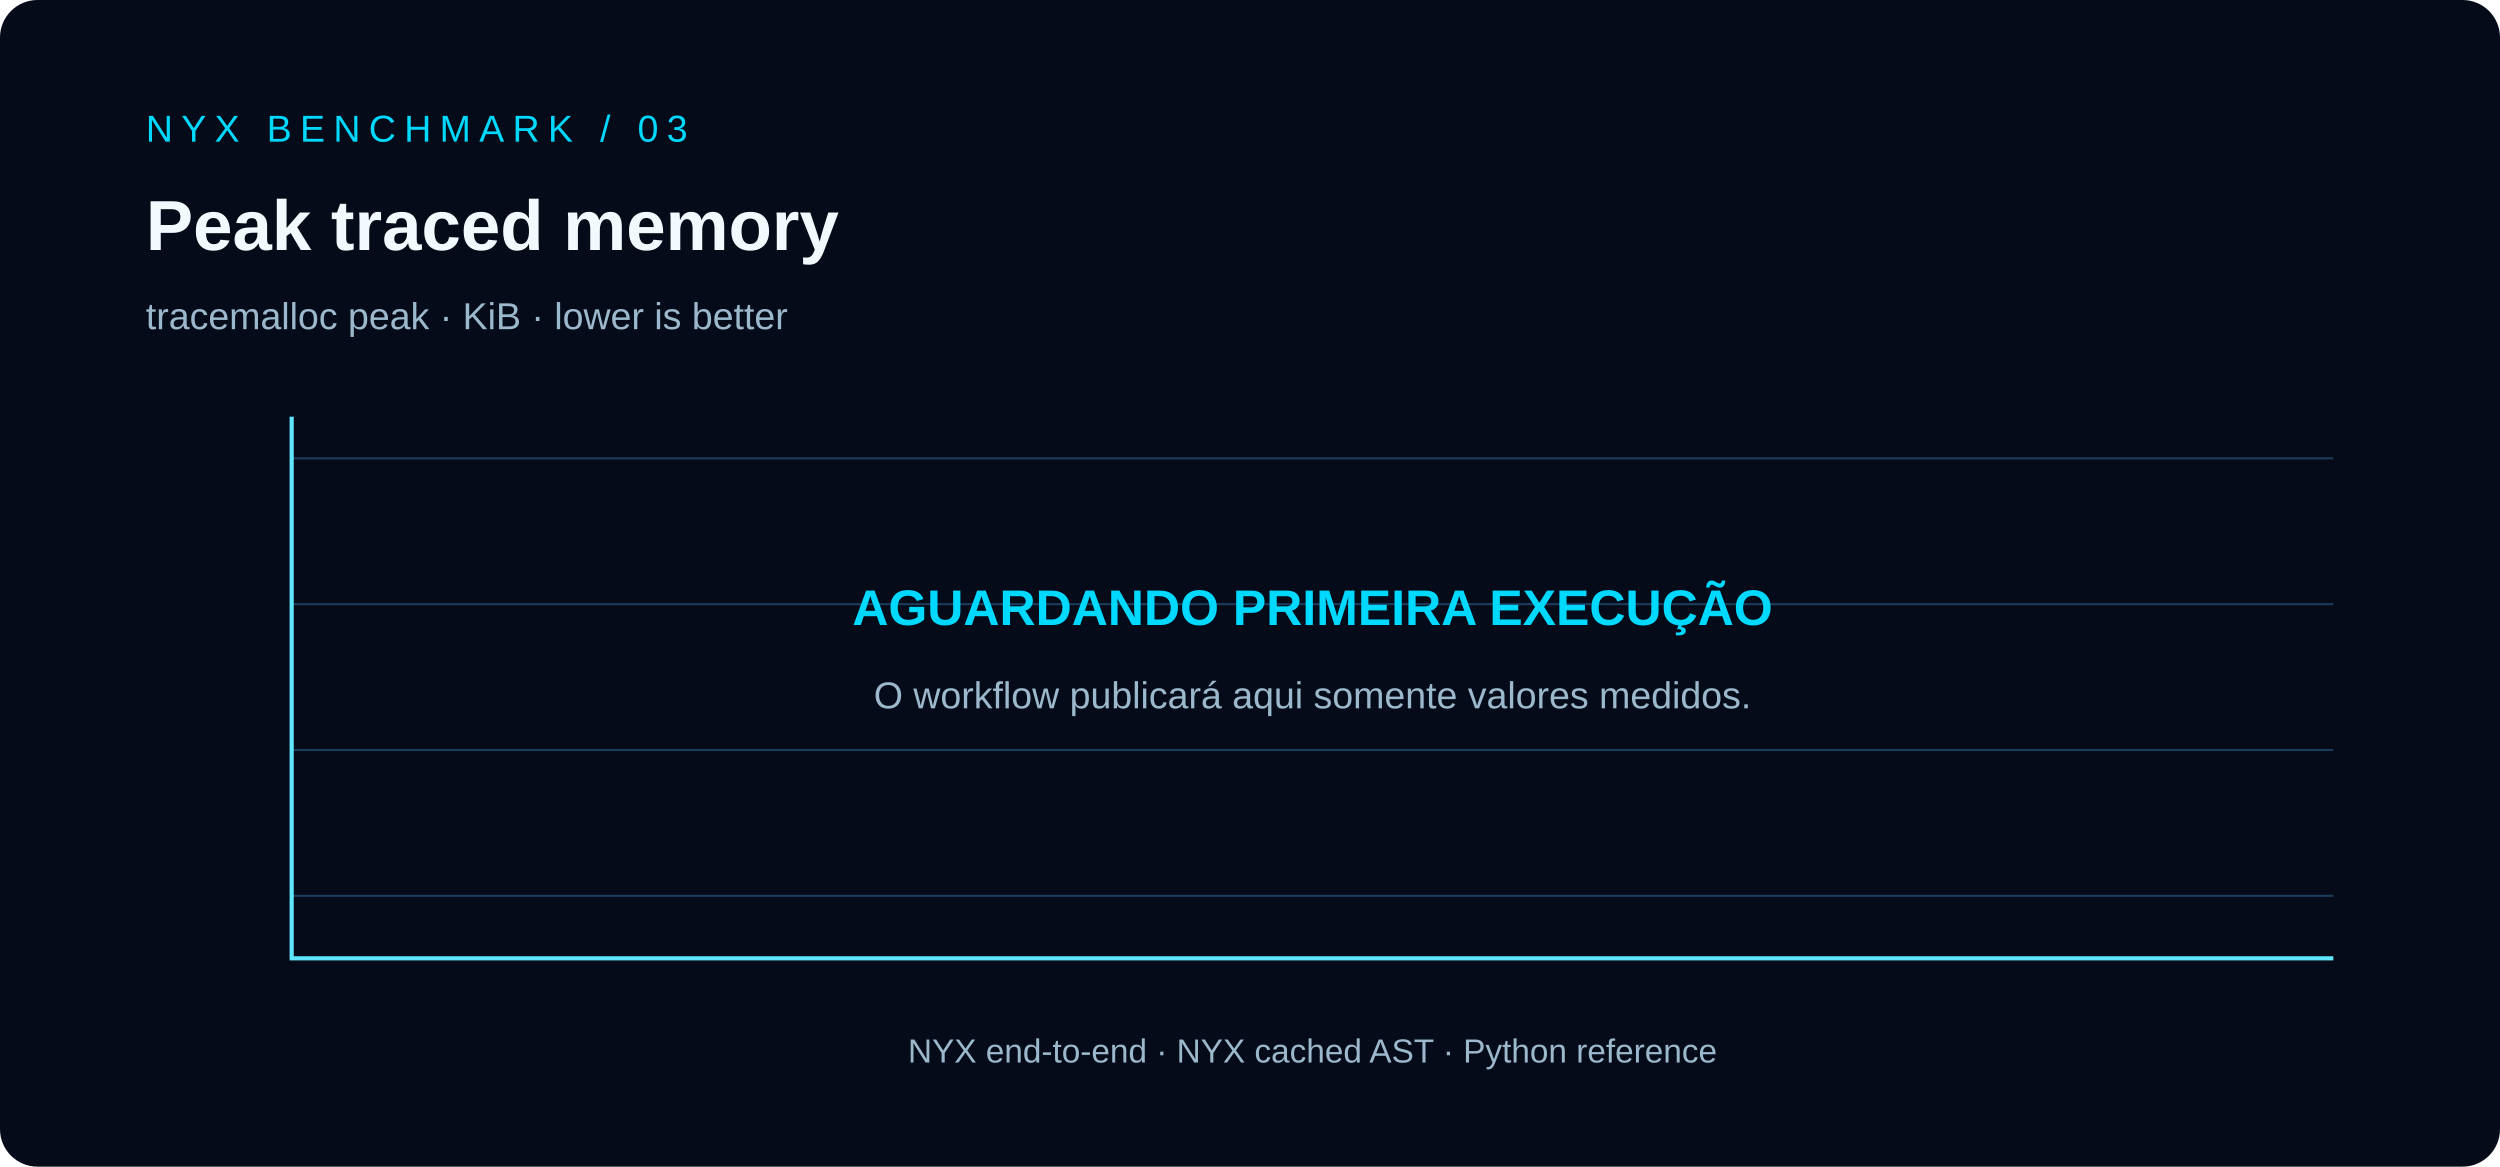
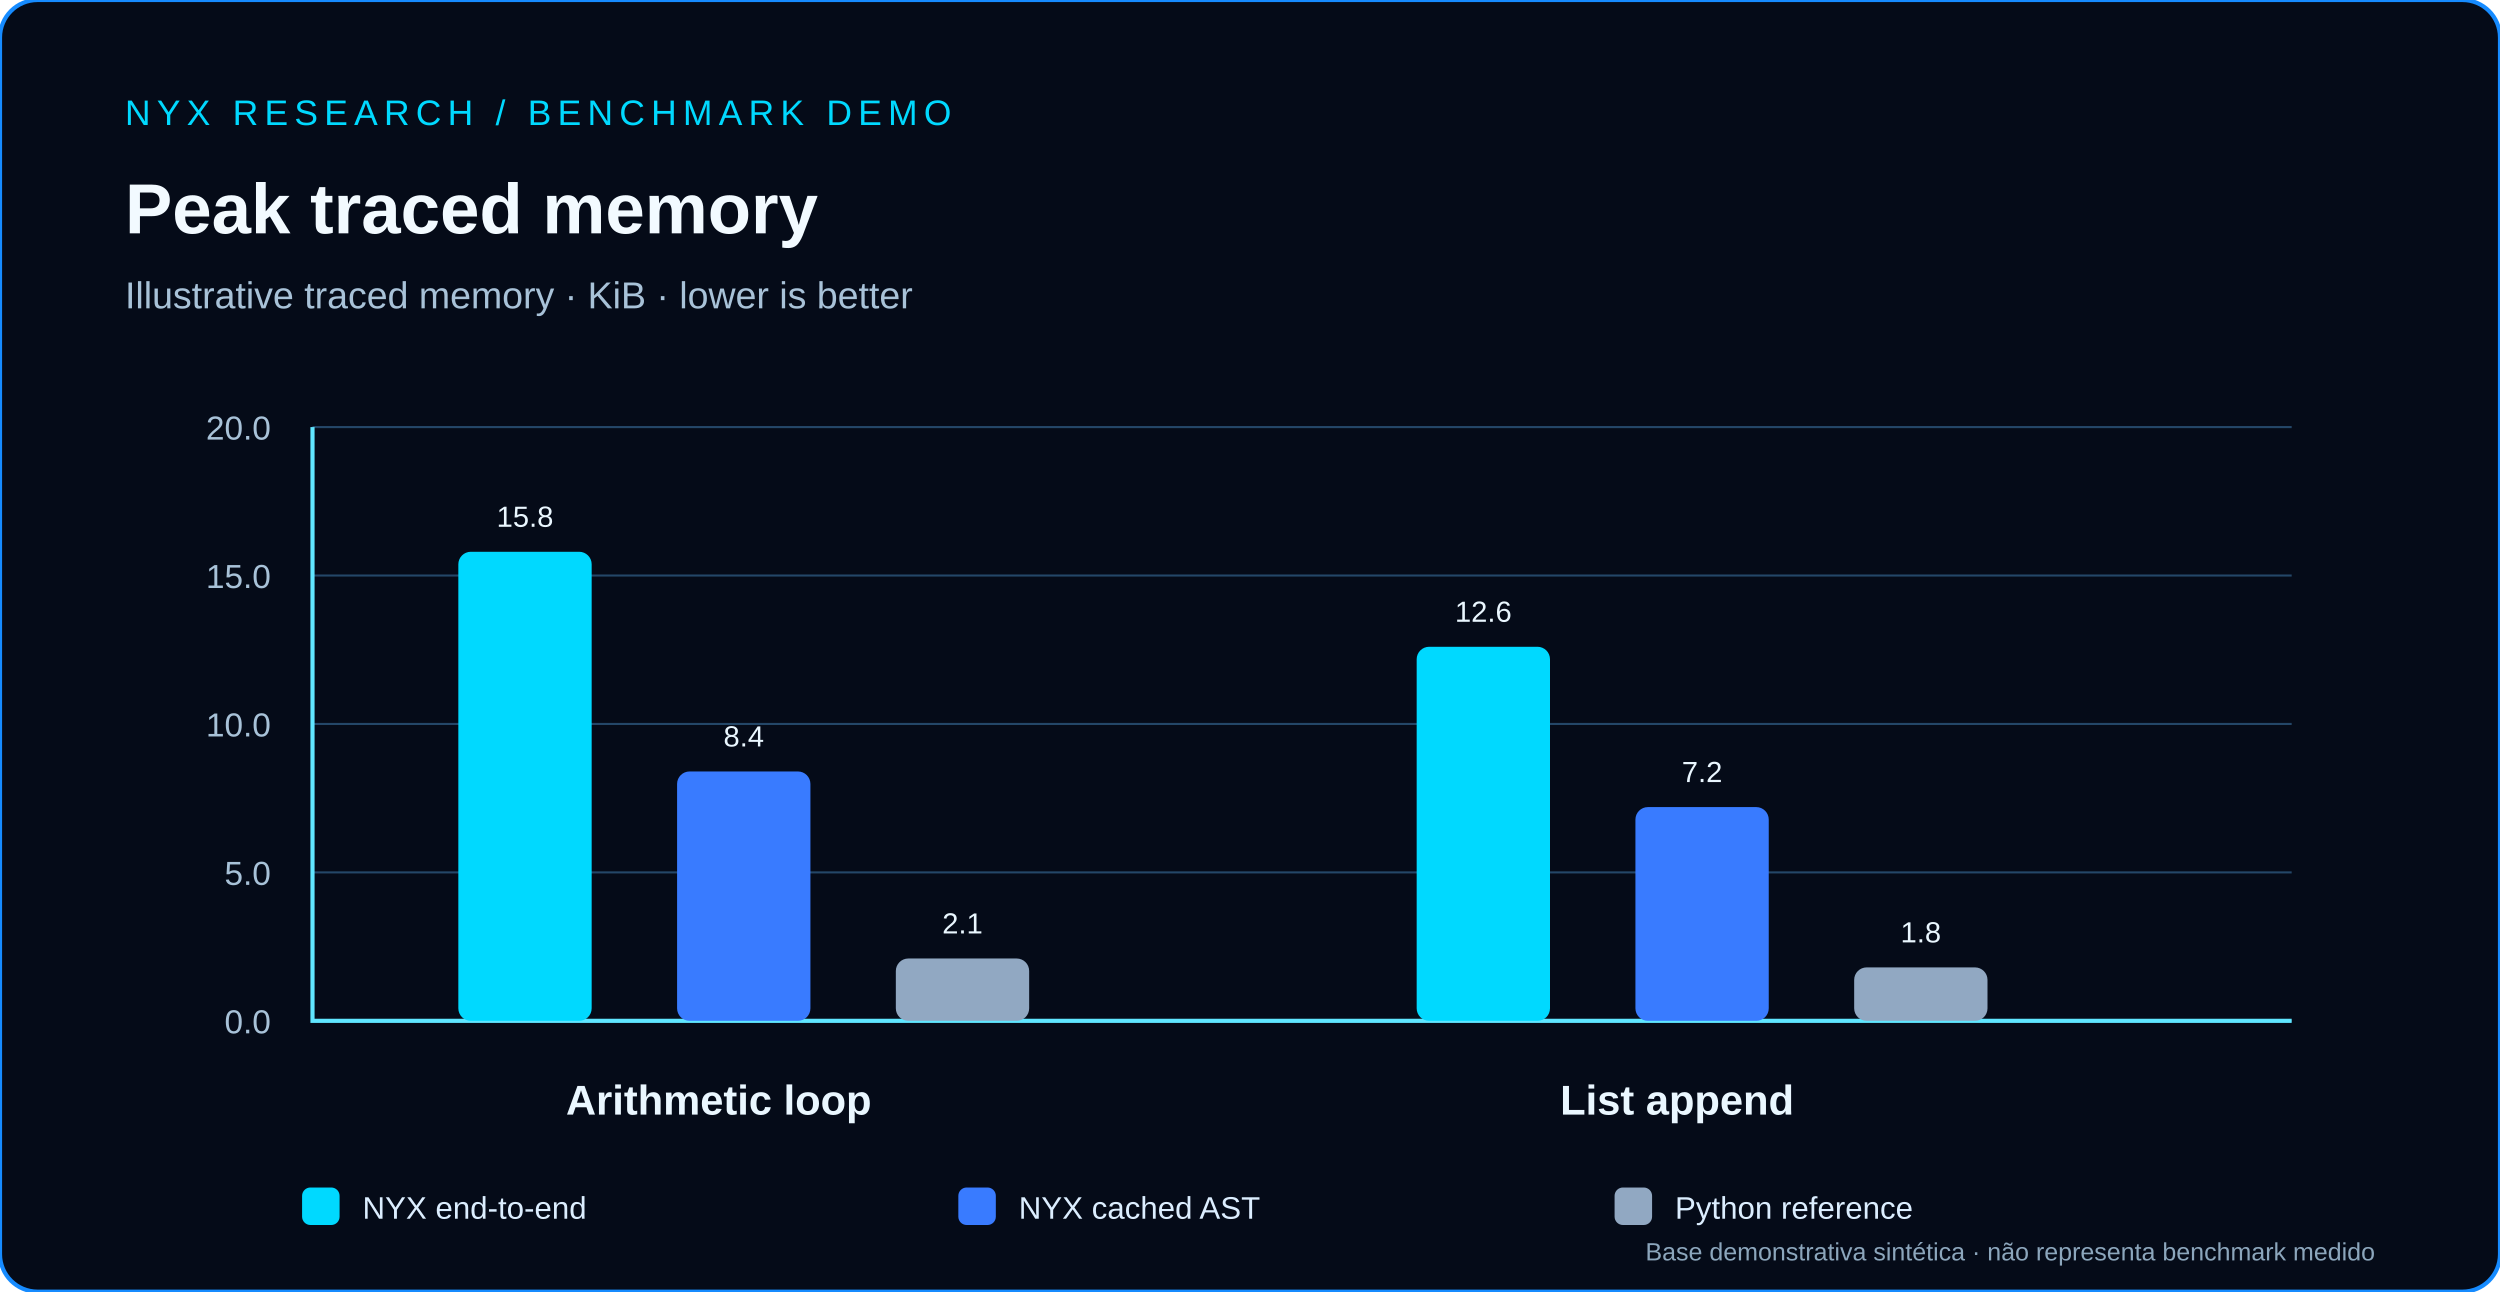
- <svg xmlns="http://www.w3.org/2000/svg" width="1200" height="560" viewBox="0 0 1200 560" role="img" aria-labelledby="t d">
-   <rect width="1200" height="560" rx="18" fill="#050B18" />
-   <text x="70" y="68" fill="#00D9FF" font-family="Arial,sans-serif" font-size="18" letter-spacing="4">NYX BENCHMARK / 03</text>
-   <text x="70" y="120" fill="#F2FAFF" font-family="Arial,sans-serif" font-size="34" font-weight="700">Peak traced memory</text>
-   <text x="70" y="158" fill="#9BB8CC" font-family="Arial,sans-serif" font-size="18">tracemalloc peak · KiB · lower is better</text>
-   <path d="M140 220H1120" stroke="#24517A" stroke-width="1" opacity=".7" />
-   <path d="M140 290H1120" stroke="#24517A" stroke-width="1" opacity=".7" />
-   <path d="M140 360H1120" stroke="#24517A" stroke-width="1" opacity=".7" />
-   <path d="M140 430H1120" stroke="#24517A" stroke-width="1" opacity=".7" />
-   <path d="M140 200V460H1120" stroke="#60E6FF" stroke-width="2" fill="none" />
-   <text x="630" y="300" fill="#00D9FF" font-family="Arial,sans-serif" font-size="24" text-anchor="middle" font-weight="700">AGUARDANDO PRIMEIRA EXECUÇÃO</text>
-   <text x="630" y="340" fill="#9BB8CC" font-family="Arial,sans-serif" font-size="18" text-anchor="middle">O workflow publicará aqui somente valores medidos.</text>
-   <text x="630" y="510" fill="#9BB8CC" font-family="Arial,sans-serif" font-size="16" text-anchor="middle">NYX end-to-end · NYX cached AST · Python reference</text>
+ <svg xmlns="http://www.w3.org/2000/svg" width="1200" height="620" viewBox="0 0 1200 620" role="img" aria-labelledby="title desc">
+   <rect width="1200" height="620" rx="18" fill="#050B18" stroke="#168BFF" stroke-width="2" />
+   <text x="60" y="60" fill="#00D9FF" font-family="Arial" font-size="17" letter-spacing="3">NYX RESEARCH / BENCHMARK DEMO</text>
+   <text x="60" y="112" fill="#F2FAFF" font-family="Arial" font-size="34" font-weight="700">Peak traced memory</text>
+   <text x="60" y="148" fill="#A8C2D8" font-family="Arial" font-size="18">Illustrative traced memory · KiB · lower is better</text>
+   <line x1="150" y1="490" x2="1100" y2="490" stroke="#244768" stroke-width="1" />
+   <text x="130" y="496" text-anchor="end" fill="#A8C2D8" font-family="Arial" font-size="16">0.0</text>
+   <line x1="150" y1="418.75" x2="1100" y2="418.75" stroke="#244768" stroke-width="1" />
+   <text x="130" y="424.75" text-anchor="end" fill="#A8C2D8" font-family="Arial" font-size="16">5.0</text>
+   <line x1="150" y1="347.5" x2="1100" y2="347.5" stroke="#244768" stroke-width="1" />
+   <text x="130" y="353.5" text-anchor="end" fill="#A8C2D8" font-family="Arial" font-size="16">10.0</text>
+   <line x1="150" y1="276.25" x2="1100" y2="276.25" stroke="#244768" stroke-width="1" />
+   <text x="130" y="282.25" text-anchor="end" fill="#A8C2D8" font-family="Arial" font-size="16">15.0</text>
+   <line x1="150" y1="205" x2="1100" y2="205" stroke="#244768" stroke-width="1" />
+   <text x="130" y="211" text-anchor="end" fill="#A8C2D8" font-family="Arial" font-size="16">20.0</text>
+   <path d="M150 205V490H1100" stroke="#60E6FF" stroke-width="2" fill="none" />
+   <rect x="220" y="264.85" width="64" height="225.15" rx="6" fill="#00D9FF" />
+   <text x="252" y="252.85" text-anchor="middle" fill="#EAF7FF" font-family="Arial" font-size="14">15.8</text>
+   <rect x="325" y="370.3" width="64" height="119.7" rx="6" fill="#397BFF" />
+   <text x="357" y="358.3" text-anchor="middle" fill="#EAF7FF" font-family="Arial" font-size="14">8.4</text>
+   <rect x="430" y="460.075" width="64" height="29.925" rx="6" fill="#91A8C2" />
+   <text x="462" y="448.075" text-anchor="middle" fill="#EAF7FF" font-family="Arial" font-size="14">2.1</text>
+   <text x="345" y="535" text-anchor="middle" fill="#EAF7FF" font-family="Arial" font-size="20" font-weight="700">Arithmetic loop</text>
+   <rect x="680" y="310.45" width="64" height="179.55" rx="6" fill="#00D9FF" />
+   <text x="712" y="298.45" text-anchor="middle" fill="#EAF7FF" font-family="Arial" font-size="14">12.6</text>
+   <rect x="785" y="387.4" width="64" height="102.6" rx="6" fill="#397BFF" />
+   <text x="817" y="375.4" text-anchor="middle" fill="#EAF7FF" font-family="Arial" font-size="14">7.2</text>
+   <rect x="890" y="464.35" width="64" height="25.65" rx="6" fill="#91A8C2" />
+   <text x="922" y="452.35" text-anchor="middle" fill="#EAF7FF" font-family="Arial" font-size="14">1.8</text>
+   <text x="805" y="535" text-anchor="middle" fill="#EAF7FF" font-family="Arial" font-size="20" font-weight="700">List append</text>
+   <rect x="145" y="570" width="18" height="18" rx="4" fill="#00D9FF" />
+   <text x="174" y="585" fill="#DCEEFF" font-family="Arial" font-size="15">NYX end-to-end</text>
+   <rect x="460" y="570" width="18" height="18" rx="4" fill="#397BFF" />
+   <text x="489" y="585" fill="#DCEEFF" font-family="Arial" font-size="15">NYX cached AST</text>
+   <rect x="775" y="570" width="18" height="18" rx="4" fill="#91A8C2" />
+   <text x="804" y="585" fill="#DCEEFF" font-family="Arial" font-size="15">Python reference</text>
+   <text x="1140" y="605" text-anchor="end" fill="#8CA6BC" font-family="Arial" font-size="12">Base demonstrativa sintética · não representa benchmark medido</text>
</svg>
